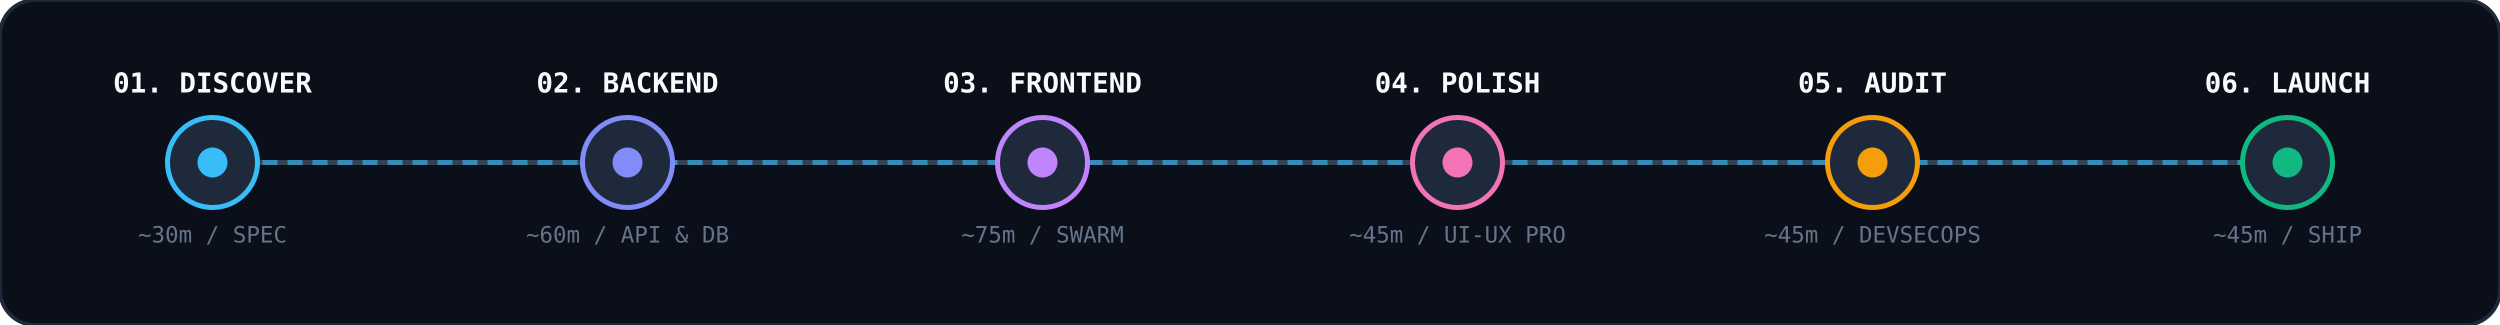
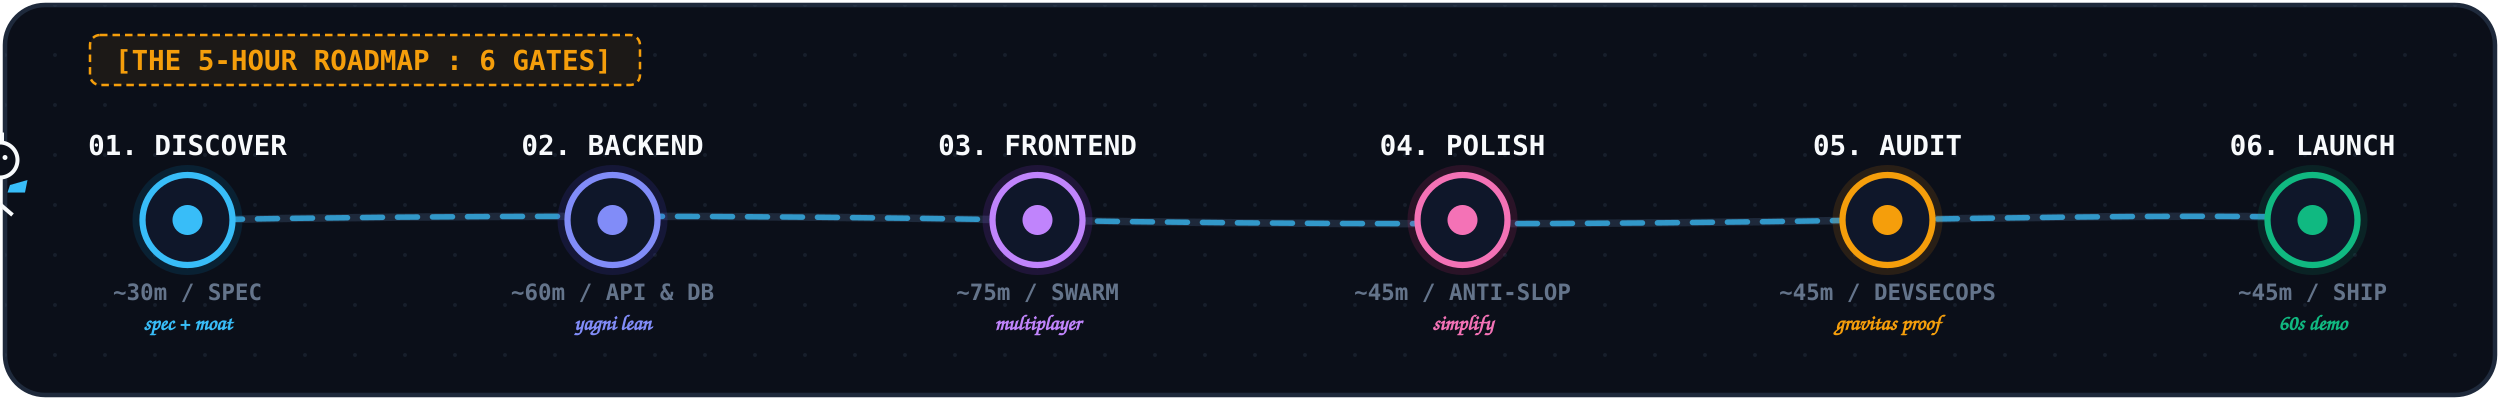
- <svg xmlns="http://www.w3.org/2000/svg" viewBox="0 0 1000 130" width="100%" height="130">
+ <svg xmlns="http://www.w3.org/2000/svg" viewBox="0 0 1000 160" width="100%" height="160">
  <defs>
    <style>
-       .phase-node { transition: all 0.3s; }
-       .phase-text { font-family: 'JetBrains Mono', 'Fira Code', monospace; font-size: 11px; font-weight: 700; }
-       .phase-time { font-family: 'JetBrains Mono', monospace; font-size: 9px; fill: #64748B; }
-       @keyframes dash {
+       @keyframes dash-scroll {
        to { stroke-dashoffset: -40; }
      }
-       .flow-line {
-         stroke-dasharray: 6, 4;
-         animation: dash 2s linear infinite;
+       @keyframes node-pulse {
+         0%, 100% { transform: scale(1); opacity: 0.9; }
+         50% { transform: scale(1.15); opacity: 0.4; }
      }
+       @keyframes runner-glide {
+         0% { transform: translateX(45px); }
+         16.6% { transform: translateX(215px); }
+         33.3% { transform: translateX(385px); }
+         50% { transform: translateX(555px); }
+         66.6% { transform: translateX(725px); }
+         83.3% { transform: translateX(895px); }
+         100% { transform: translateX(930px); }
+       }
+       @keyframes leg-wiggle {
+         0%, 100% { transform: rotate(0deg); }
+         50% { transform: rotate(-20deg); }
+       }
+ 
+       .flow-track { stroke-dasharray: 8 6; animation: dash-scroll 2s linear infinite; }
+       .pulse-ring { animation: node-pulse 2.5s ease-in-out infinite; transform-origin: center; }
+       .running-sprite { animation: runner-glide 12s cubic-bezier(0.4, 0, 0.2, 1) infinite; }
+       .doodle-leg { animation: leg-wiggle 0.3s ease-in-out infinite; transform-origin: 0 0; }
+ 
+       .phase-text { font-family: 'JetBrains Mono', 'Fira Code', monospace; font-size: 11px; font-weight: 800; }
+       .phase-time { font-family: 'JetBrains Mono', monospace; font-size: 9px; font-weight: 600; fill: #64748B; }
+       .hand-note { font-family: 'Comic Sans MS', 'Chalkboard SE', cursive, sans-serif; font-size: 8.5px; font-weight: 700; }
+       .ink-doodle { stroke-linecap: round; stroke-linejoin: round; fill: none; }
    </style>
+     <pattern id="pipeGrid" width="20" height="20" patternUnits="userSpaceOnUse">
+       <circle cx="2" cy="2" r="0.8" fill="#334155" opacity="0.3" />
+     </pattern>
  </defs>
-   <rect x="0" y="0" width="1000" height="130" rx="14" fill="#0B0F19" stroke="#1E293B" stroke-width="1.5" />
-   <line x1="85" y1="65" x2="915" y2="65" stroke="#334155" stroke-width="2" />
-   <line x1="85" y1="65" x2="915" y2="65" stroke="#38BDF8" stroke-width="2" class="flow-line" opacity="0.6" />
-   <g transform="translate(85, 65)">
-     <circle cx="0" cy="0" r="18" fill="#1E293B" stroke="#38BDF8" stroke-width="2" />
+   <rect x="2" y="2" width="996" height="156" rx="16" fill="#0B0F19" stroke="#1E293B" stroke-width="1.8" />
+   <rect x="2" y="2" width="996" height="156" rx="16" fill="url(#pipeGrid)" />
+   <g transform="translate(36, 14)">
+     <rect x="0" y="0" width="220" height="20" rx="4" fill="#1C1917" stroke="#F59E0B" stroke-width="1" stroke-dasharray="3 2" />
+     <text x="10" y="14" class="phase-text" font-size="9" fill="#F59E0B">[THE 5-HOUR ROADMAP : 6 GATES]</text>
+   </g>
+   <path d="M 75 88 Q 240 85, 410 88 T 750 88 T 925 88" stroke="#1E293B" stroke-width="3" fill="none" />
+   <path d="M 75 88 Q 240 85, 410 88 T 750 88 T 925 88" stroke="#38BDF8" stroke-width="2.2" class="flow-track ink-doodle" opacity="0.75" />
+   <g class="running-sprite" transform="translate(0, 0)">
+     <g transform="translate(0, 64)">
+       <circle cx="0" cy="0" r="7" fill="#0B0F19" stroke="#F8FAFC" stroke-width="1.6" />
+       <circle cx="2" cy="-1" r="1" fill="#F8FAFC" />
+       <path d="M -2 -7 L -3 -11 M 1 -7 L 1 -11" stroke="#F8FAFC" stroke-width="1.2" />
+       <line x1="0" y1="7" x2="-2" y2="16" stroke="#F8FAFC" stroke-width="1.6" />
+       <path d="M -2 16 L -7 23 M -2 16 L 5 22" stroke="#F8FAFC" stroke-width="1.6" class="doodle-leg" />
+       <polygon points="4,10 11,8 10,13 3,13" fill="#38BDF8" />
+     </g>
+   </g>
+   <g transform="translate(75, 88)">
+     <circle cx="0" cy="0" r="22" fill="#0284C7" opacity="0.15" class="pulse-ring" />
+     <circle cx="0" cy="0" r="18" fill="#0F172A" stroke="#38BDF8" stroke-width="2.5" />
    <circle cx="0" cy="0" r="6" fill="#38BDF8" />
-     <text x="0" y="-28" text-anchor="middle" fill="#F8FAFC" class="phase-text">01. DISCOVER</text>
+     <text x="0" y="-26" text-anchor="middle" fill="#F8FAFC" class="phase-text">01. DISCOVER</text>
    <text x="0" y="32" text-anchor="middle" class="phase-time">~30m / SPEC</text>
+     <text x="0" y="44" text-anchor="middle" fill="#38BDF8" class="hand-note">spec + moat</text>
  </g>
-   <g transform="translate(251, 65)">
-     <circle cx="0" cy="0" r="18" fill="#1E293B" stroke="#818CF8" stroke-width="2" />
+   <g transform="translate(245, 88)">
+     <circle cx="0" cy="0" r="22" fill="#4F46E5" opacity="0.15" class="pulse-ring" />
+     <circle cx="0" cy="0" r="18" fill="#0F172A" stroke="#818CF8" stroke-width="2.5" />
    <circle cx="0" cy="0" r="6" fill="#818CF8" />
-     <text x="0" y="-28" text-anchor="middle" fill="#F8FAFC" class="phase-text">02. BACKEND</text>
+     <text x="0" y="-26" text-anchor="middle" fill="#F8FAFC" class="phase-text">02. BACKEND</text>
    <text x="0" y="32" text-anchor="middle" class="phase-time">~60m / API &amp; DB</text>
+     <text x="0" y="44" text-anchor="middle" fill="#818CF8" class="hand-note">yagni lean</text>
  </g>
-   <g transform="translate(417, 65)">
-     <circle cx="0" cy="0" r="18" fill="#1E293B" stroke="#C084FC" stroke-width="2" />
+   <g transform="translate(415, 88)">
+     <circle cx="0" cy="0" r="22" fill="#9333EA" opacity="0.15" class="pulse-ring" />
+     <circle cx="0" cy="0" r="18" fill="#0F172A" stroke="#C084FC" stroke-width="2.5" />
    <circle cx="0" cy="0" r="6" fill="#C084FC" />
-     <text x="0" y="-28" text-anchor="middle" fill="#F8FAFC" class="phase-text">03. FRONTEND</text>
+     <text x="0" y="-26" text-anchor="middle" fill="#F8FAFC" class="phase-text">03. FRONTEND</text>
    <text x="0" y="32" text-anchor="middle" class="phase-time">~75m / SWARM</text>
+     <text x="0" y="44" text-anchor="middle" fill="#C084FC" class="hand-note">multiplayer</text>
  </g>
-   <g transform="translate(583, 65)">
-     <circle cx="0" cy="0" r="18" fill="#1E293B" stroke="#F472B6" stroke-width="2" />
+   <g transform="translate(585, 88)">
+     <circle cx="0" cy="0" r="22" fill="#DB2777" opacity="0.15" class="pulse-ring" />
+     <circle cx="0" cy="0" r="18" fill="#0F172A" stroke="#F472B6" stroke-width="2.5" />
    <circle cx="0" cy="0" r="6" fill="#F472B6" />
-     <text x="0" y="-28" text-anchor="middle" fill="#F8FAFC" class="phase-text">04. POLISH</text>
-     <text x="0" y="32" text-anchor="middle" class="phase-time">~45m / UI-UX PRO</text>
+     <text x="0" y="-26" text-anchor="middle" fill="#F8FAFC" class="phase-text">04. POLISH</text>
+     <text x="0" y="32" text-anchor="middle" class="phase-time">~45m / ANTI-SLOP</text>
+     <text x="0" y="44" text-anchor="middle" fill="#F472B6" class="hand-note">simplify</text>
  </g>
-   <g transform="translate(749, 65)">
-     <circle cx="0" cy="0" r="18" fill="#1E293B" stroke="#F59E0B" stroke-width="2" />
+   <g transform="translate(755, 88)">
+     <circle cx="0" cy="0" r="22" fill="#D97706" opacity="0.15" class="pulse-ring" />
+     <circle cx="0" cy="0" r="18" fill="#0F172A" stroke="#F59E0B" stroke-width="2.5" />
    <circle cx="0" cy="0" r="6" fill="#F59E0B" />
-     <text x="0" y="-28" text-anchor="middle" fill="#F8FAFC" class="phase-text">05. AUDIT</text>
+     <text x="0" y="-26" text-anchor="middle" fill="#F8FAFC" class="phase-text">05. AUDIT</text>
    <text x="0" y="32" text-anchor="middle" class="phase-time">~45m / DEVSECOPS</text>
+     <text x="0" y="44" text-anchor="middle" fill="#F59E0B" class="hand-note">gravitas proof</text>
  </g>
-   <g transform="translate(915, 65)">
-     <circle cx="0" cy="0" r="18" fill="#1E293B" stroke="#10B981" stroke-width="2" />
+   <g transform="translate(925, 88)">
+     <circle cx="0" cy="0" r="22" fill="#059669" opacity="0.15" class="pulse-ring" />
+     <circle cx="0" cy="0" r="18" fill="#0F172A" stroke="#10B981" stroke-width="2.5" />
    <circle cx="0" cy="0" r="6" fill="#10B981" />
-     <text x="0" y="-28" text-anchor="middle" fill="#F8FAFC" class="phase-text">06. LAUNCH</text>
+     <text x="0" y="-26" text-anchor="middle" fill="#F8FAFC" class="phase-text">06. LAUNCH</text>
    <text x="0" y="32" text-anchor="middle" class="phase-time">~45m / SHIP</text>
+     <text x="0" y="44" text-anchor="middle" fill="#10B981" class="hand-note">60s demo</text>
  </g>
</svg>
